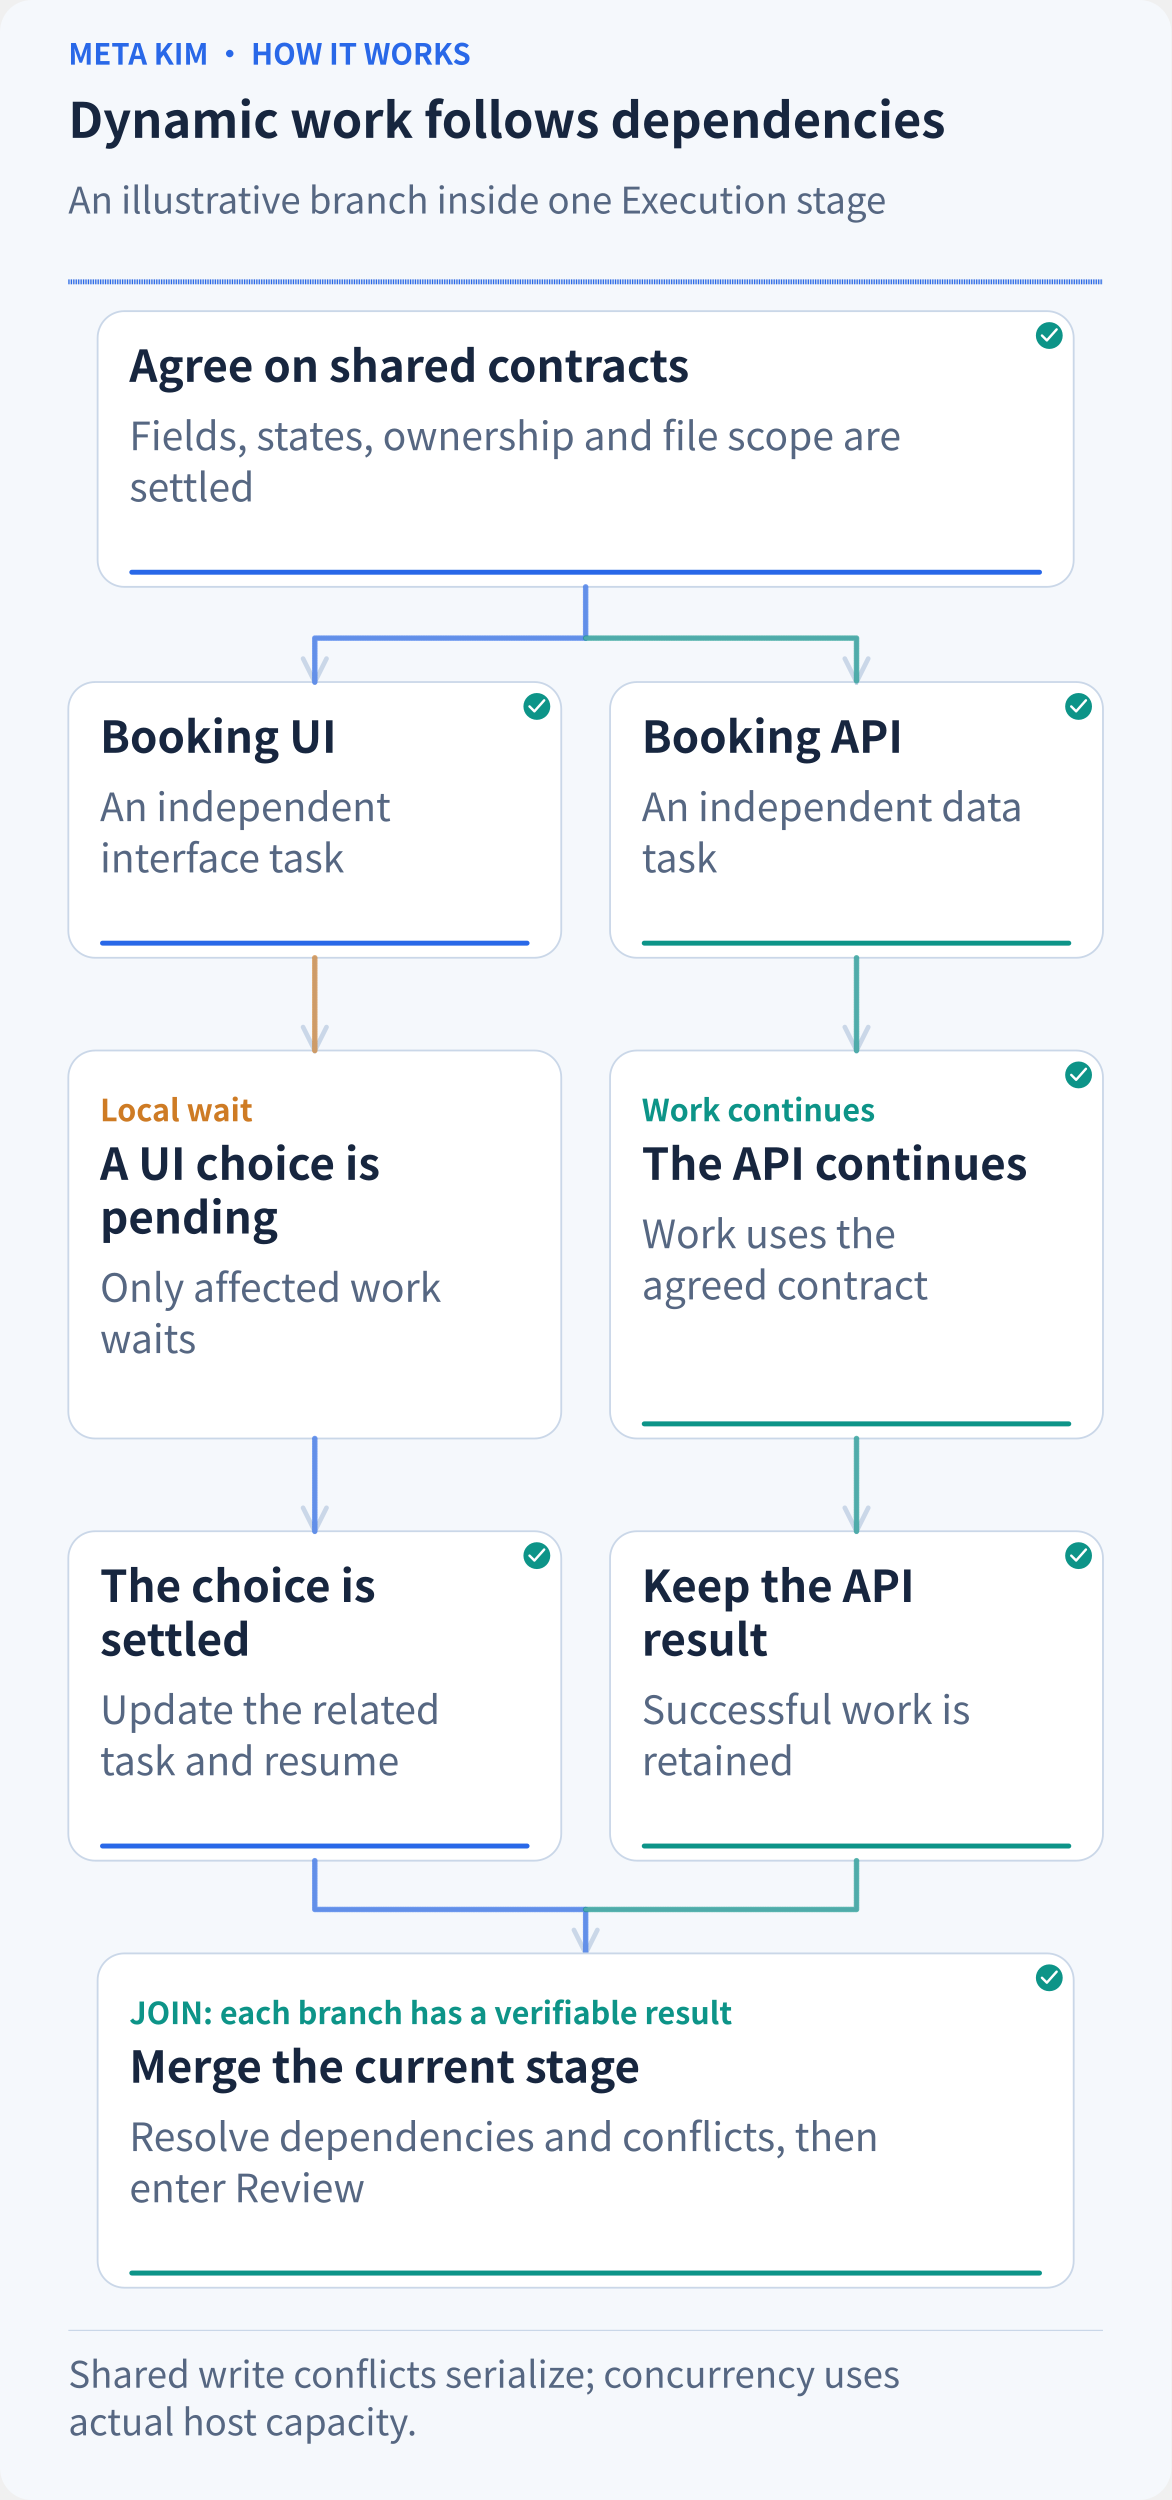
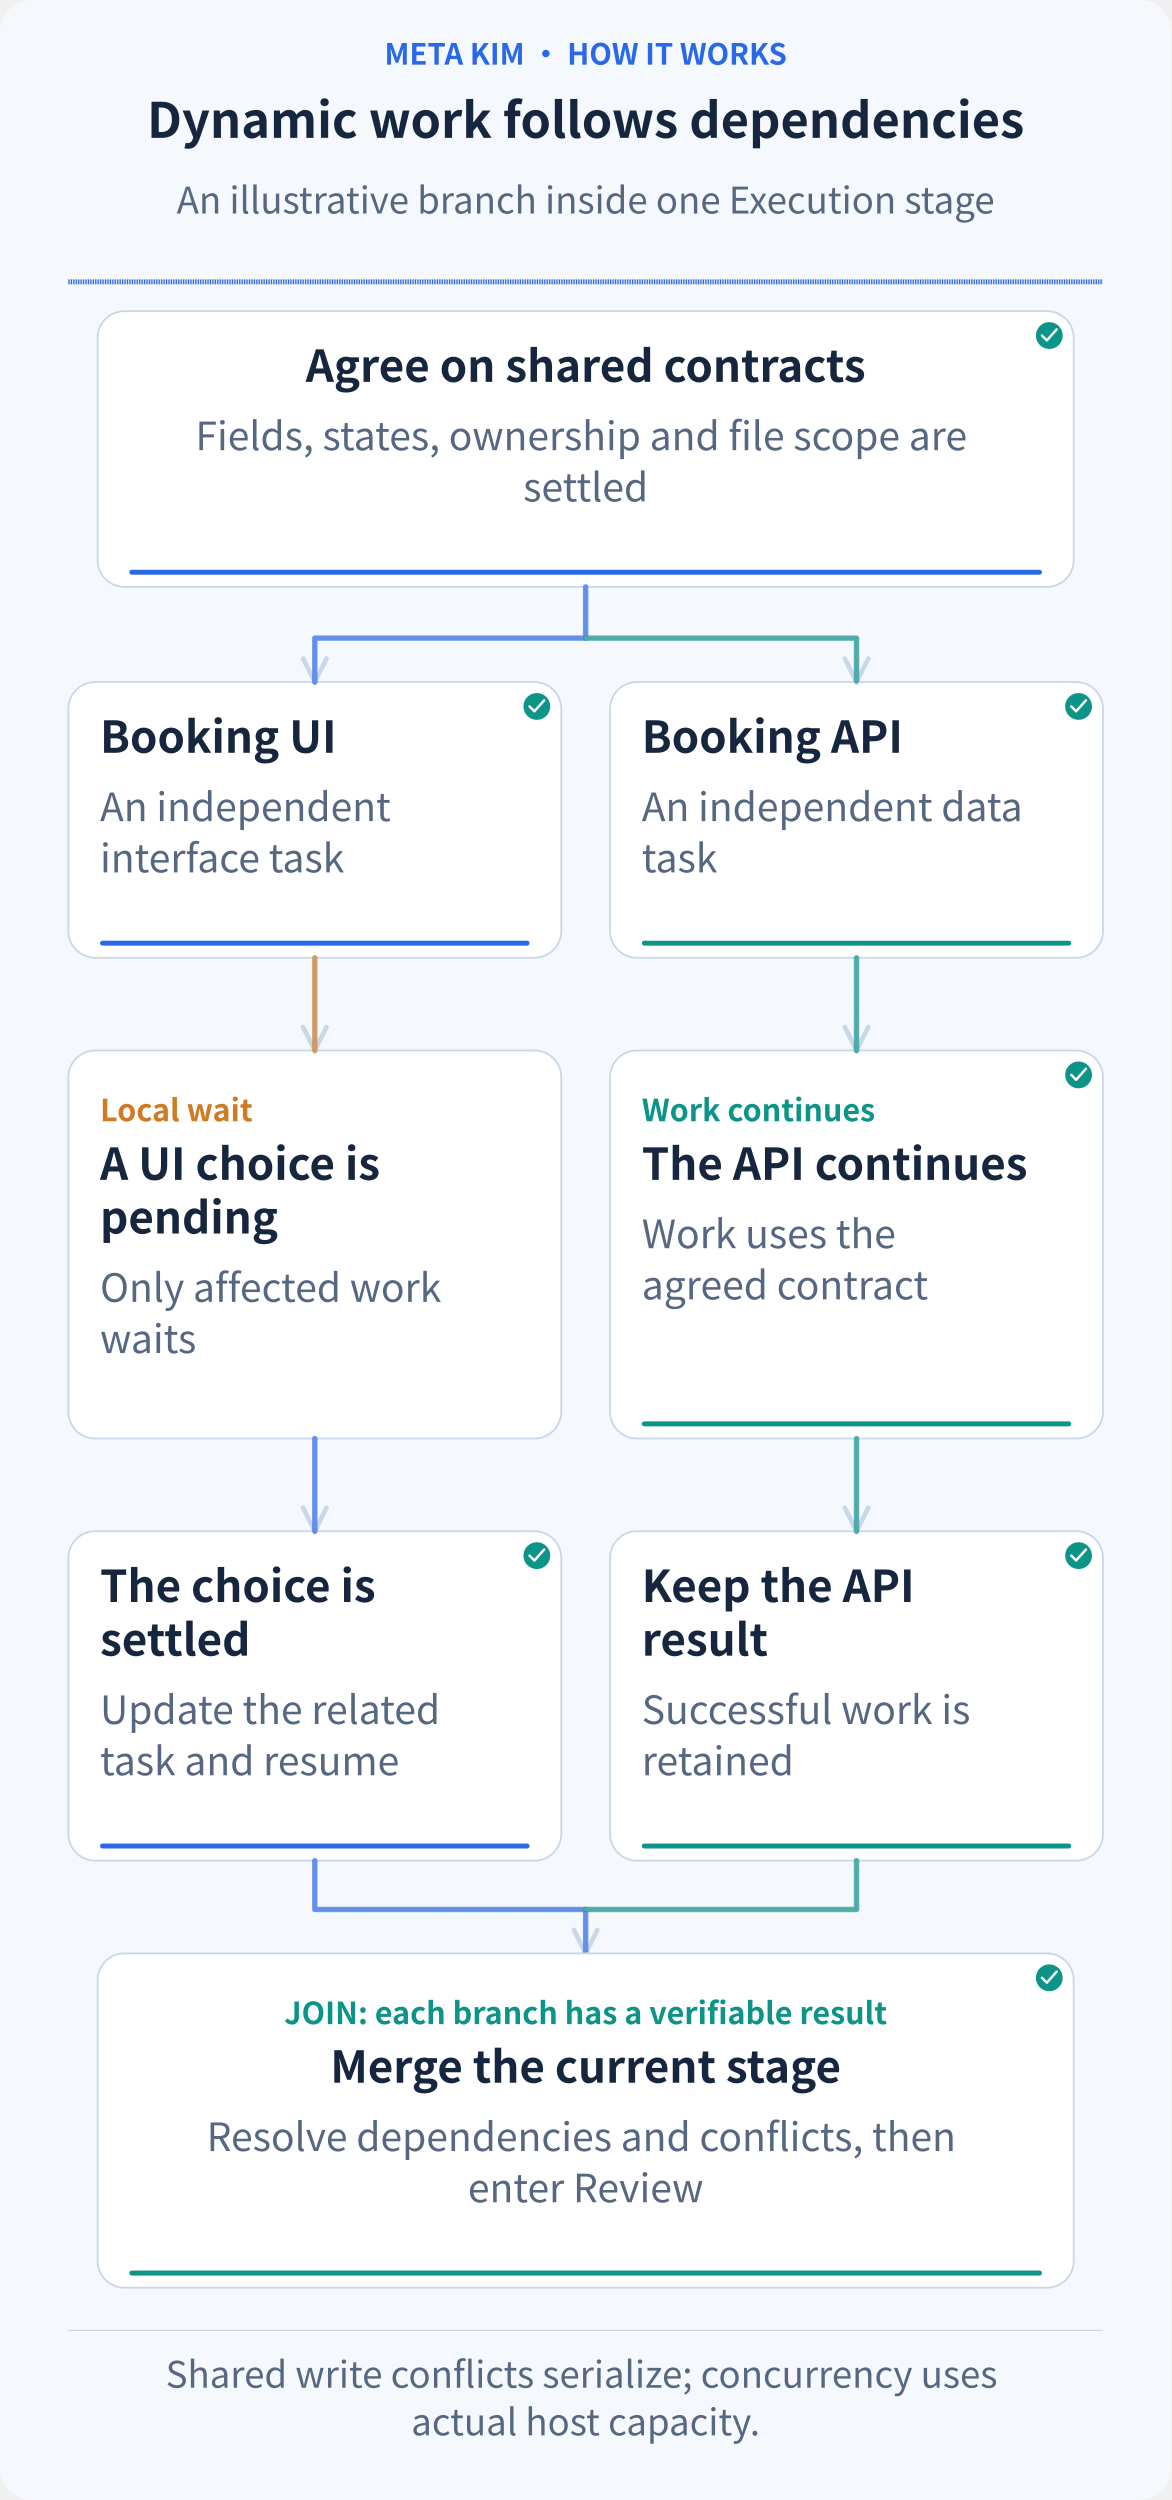
<svg xmlns="http://www.w3.org/2000/svg" width="960" height="2049" viewBox="0 0 960 2049" role="img" aria-labelledby="title description" lang="en" xml:lang="en">
  <defs>
    <marker id="arrow" viewBox="0 0 10 10" refX="9" refY="5" markerWidth="8" markerHeight="8" orient="auto-start-reverse">
      <path d="M1 1L9 5L1 9" fill="none" stroke="#cad7e8" stroke-width="1.6" stroke-linecap="round" />
    </marker>
    <marker id="back-arrow" viewBox="0 0 10 10" refX="9" refY="5" markerWidth="8" markerHeight="8" orient="auto">
      <path d="M1 1L9 5L1 9" fill="none" stroke="#7c56d8" stroke-width="1.6" stroke-linecap="round" />
    </marker>
  </defs>
  <style>text{font-family:"Microsoft YaHei","Noto Sans CJK SC","PingFang SC",Arial,sans-serif}.clock{stroke-dasharray:1;stroke-dashoffset:0;animation:clock 30s linear infinite}@keyframes clock{from{stroke-dashoffset:1}to{stroke-dashoffset:0}}@keyframes m0{0%,1%{opacity:0}2.2%,11.8%{opacity:1}13%,100%{opacity:0}}.m0{opacity:0;animation:m0 30s ease-in-out infinite}
@keyframes m1{0%,13%{opacity:0}14.5%,100%{opacity:1}}.m1{opacity:1;animation:m1 30s ease-in-out infinite}
@keyframes m2{0%,1%{transform:scaleX(0)}13%,100%{transform:scaleX(1)}}.m2{transform:scaleX(1);transform-box:fill-box;transform-origin:left center;animation:m2 30s ease-in-out infinite}
@keyframes m3{0%,13%{opacity:0}14.2%,27.8%{opacity:1}29%,100%{opacity:0}}.m3{opacity:0;animation:m3 30s ease-in-out infinite}
@keyframes m4{0%,29%{opacity:0}30.5%,100%{opacity:1}}.m4{opacity:1;animation:m4 30s ease-in-out infinite}
@keyframes m5{0%,13%{transform:scaleX(0)}29%,100%{transform:scaleX(1)}}.m5{transform:scaleX(1);transform-box:fill-box;transform-origin:left center;animation:m5 30s ease-in-out infinite}
@keyframes m6{0%,13%{opacity:0}14.2%,27.8%{opacity:1}29%,100%{opacity:0}}.m6{opacity:0;animation:m6 30s ease-in-out infinite}
@keyframes m7{0%,29%{opacity:0}30.5%,100%{opacity:1}}.m7{opacity:1;animation:m7 30s ease-in-out infinite}
@keyframes m8{0%,13%{transform:scaleX(0)}29%,100%{transform:scaleX(1)}}.m8{transform:scaleX(1);transform-box:fill-box;transform-origin:left center;animation:m8 30s ease-in-out infinite}
@keyframes m9{0%,30%{opacity:0}31.2%,60.8%{opacity:1}62%,100%{opacity:0}}.m9{opacity:0;animation:m9 30s ease-in-out infinite}
@keyframes m10{0%,62%{opacity:0}63.5%,100%{opacity:1}}.m10{opacity:1;animation:m10 30s ease-in-out infinite}
@keyframes m11{0%,30%{transform:scaleX(0)}62%,100%{transform:scaleX(1)}}.m11{transform:scaleX(1);transform-box:fill-box;transform-origin:left center;animation:m11 30s ease-in-out infinite}
@keyframes m12{0%,30%{opacity:0}31.2%,51.8%{opacity:1}53%,100%{opacity:0}}.m12{opacity:0;animation:m12 30s ease-in-out infinite}
@keyframes m13{0%,53%{opacity:0}54.5%,100%{opacity:1}}.m13{opacity:1;animation:m13 30s ease-in-out infinite}
@keyframes m14{0%,30%{transform:scaleX(0)}53%,100%{transform:scaleX(1)}}.m14{transform:scaleX(1);transform-box:fill-box;transform-origin:left center;animation:m14 30s ease-in-out infinite}
@keyframes m15{0%,63%{opacity:0}64.2%,77.8%{opacity:1}79%,100%{opacity:0}}.m15{opacity:0;animation:m15 30s ease-in-out infinite}
@keyframes m16{0%,79%{opacity:0}80.5%,100%{opacity:1}}.m16{opacity:1;animation:m16 30s ease-in-out infinite}
@keyframes m17{0%,63%{transform:scaleX(0)}79%,100%{transform:scaleX(1)}}.m17{transform:scaleX(1);transform-box:fill-box;transform-origin:left center;animation:m17 30s ease-in-out infinite}
@keyframes m18{0%,53%{opacity:0}54.2%,80.8%{opacity:1}82%,100%{opacity:0}}.m18{opacity:0;animation:m18 30s ease-in-out infinite}
@keyframes m19{0%,82%{opacity:0}83.5%,100%{opacity:1}}.m19{opacity:1;animation:m19 30s ease-in-out infinite}
@keyframes m20{0%,53%{transform:scaleX(0)}82%,100%{transform:scaleX(1)}}.m20{transform:scaleX(1);transform-box:fill-box;transform-origin:left center;animation:m20 30s ease-in-out infinite}
@keyframes m21{0%,8%{stroke-dashoffset:1;opacity:0}9%{opacity:1}15%,100%{stroke-dashoffset:0;opacity:.8}}.m21{stroke-dashoffset:0;opacity:.65;animation:m21 30s ease-in-out infinite}
@keyframes m22{0%,8%{stroke-dashoffset:1;opacity:0}9%{opacity:1}15%,100%{stroke-dashoffset:0;opacity:.8}}.m22{stroke-dashoffset:0;opacity:.65;animation:m22 30s ease-in-out infinite}
@keyframes m23{0%,25%{stroke-dashoffset:1;opacity:0}26%{opacity:1}32%,100%{stroke-dashoffset:0;opacity:.8}}.m23{stroke-dashoffset:0;opacity:.65;animation:m23 30s ease-in-out infinite}
@keyframes m24{0%,25%{stroke-dashoffset:1;opacity:0}26%{opacity:1}32%,100%{stroke-dashoffset:0;opacity:.8}}.m24{stroke-dashoffset:0;opacity:.65;animation:m24 30s ease-in-out infinite}
@keyframes m25{0%,59%{stroke-dashoffset:1;opacity:0}60%{opacity:1}65%,100%{stroke-dashoffset:0;opacity:.8}}.m25{stroke-dashoffset:0;opacity:.65;animation:m25 30s ease-in-out infinite}
@keyframes m26{0%,49%{stroke-dashoffset:1;opacity:0}50%{opacity:1}55%,100%{stroke-dashoffset:0;opacity:.8}}.m26{stroke-dashoffset:0;opacity:.65;animation:m26 30s ease-in-out infinite}
@keyframes m27{0%,79%{stroke-dashoffset:1;opacity:0}80%{opacity:1}86%,100%{stroke-dashoffset:0;opacity:.8}}.m27{stroke-dashoffset:0;opacity:.65;animation:m27 30s ease-in-out infinite}
@keyframes m28{0%,79%{stroke-dashoffset:1;opacity:0}80%{opacity:1}86%,100%{stroke-dashoffset:0;opacity:.8}}.m28{stroke-dashoffset:0;opacity:.65;animation:m28 30s ease-in-out infinite}
@keyframes m29{0%,86%{opacity:0}87.2%,94.8%{opacity:1}96%,100%{opacity:0}}.m29{opacity:0;animation:m29 30s ease-in-out infinite}
@keyframes m30{0%,96%{opacity:0}97.5%,100%{opacity:1}}.m30{opacity:1;animation:m30 30s ease-in-out infinite}
@keyframes m31{0%,86%{transform:scaleX(0)}96%,100%{transform:scaleX(1)}}.m31{transform:scaleX(1);transform-box:fill-box;transform-origin:left center;animation:m31 30s ease-in-out infinite}@media(prefers-reduced-motion:reduce){*{animation:none!important}.focus,.clock{display:none}.completed{opacity:1}.progress{transform:scaleX(1)}.transfer{stroke-dashoffset:0;opacity:.45}}</style>
  <rect width="960" height="2049" rx="26" fill="#f5f8fc" />
-   <text x="56" y="53" font-size="24" font-weight="700" fill="#2968e8" text-anchor="start">
-     <tspan x="56" dy="0">META KIM · HOW IT WORKS</tspan>
-   </text>
-   <text x="56" y="113" font-size="40" font-weight="750" fill="#17263f" text-anchor="start">
-     <tspan x="56" dy="0">Dynamic work follows dependencies</tspan>
-   </text>
-   <text x="56" y="175" font-size="30" font-weight="450" fill="#566782" text-anchor="start">
-     <tspan x="56" dy="0">An illustrative branch inside one Execution stage</tspan>
+   <text x="480" y="53" font-size="24" font-weight="700" fill="#2968e8" text-anchor="middle">
+     <tspan x="480" dy="0">META KIM · HOW IT WORKS</tspan>
+   </text>
+   <text x="480" y="113" font-size="40" font-weight="750" fill="#17263f" text-anchor="middle">
+     <tspan x="480" dy="0">Dynamic work follows dependencies</tspan>
+   </text>
+   <text x="480" y="175" font-size="30" font-weight="450" fill="#566782" text-anchor="middle">
+     <tspan x="480" dy="0">An illustrative branch inside one Execution stage</tspan>
  </text>
  <path d="M56 231H904" stroke="#dce5f2" stroke-width="4" />
  <path class="clock" pathLength="1" d="M56 231H904" stroke="#2968e8" stroke-width="4" />
  <g class="node" data-label="Agree on shared contracts" data-box="80,255,800,226">
    <rect x="80" y="255" width="800" height="226" rx="22" fill="#fff" stroke="#cad7e8" stroke-width="1.5" />
    <rect class="focus m0" x="80" y="255" width="800" height="226" rx="22" fill="#2968e8" fill-opacity=".055" stroke="#2968e8" stroke-width="3" />
-     <text x="106" y="313" font-size="36" font-weight="700" fill="#17263f" text-anchor="start">
-       <tspan x="106" dy="0">Agree on shared contracts</tspan>
-     </text>
-     <text x="106" y="369" font-size="32" font-weight="450" fill="#566782" text-anchor="start">
-       <tspan x="106" dy="0">Fields, states, ownership and file scope are</tspan>
-       <tspan x="106" dy="42">settled</tspan>
+     <text x="480" y="313" font-size="36" font-weight="700" fill="#17263f" text-anchor="middle">
+       <tspan x="480" dy="0">Agree on shared contracts</tspan>
+     </text>
+     <text x="480" y="369" font-size="32" font-weight="450" fill="#566782" text-anchor="middle">
+       <tspan x="480" dy="0">Fields, states, ownership and file scope are</tspan>
+       <tspan x="480" dy="42">settled</tspan>
    </text>
    <rect x="106" y="467" width="748" height="4" rx="2" fill="#e2e9f3" />
    <rect class="progress m2" x="106" y="467" width="748" height="4" rx="2" fill="#2968e8" />
    <g class="completed m1">
      <circle cx="860" cy="275" r="11" fill="#0d9488" />
      <path d="M854 275l4 4 8-9" fill="none" stroke="#fff" stroke-width="2" stroke-linecap="round" stroke-linejoin="round" />
    </g>
  </g>
  <g class="node" data-label="Booking UI" data-box="56,559,404,226">
    <rect x="56" y="559" width="404" height="226" rx="22" fill="#fff" stroke="#cad7e8" stroke-width="1.5" />
    <rect class="focus m3" x="56" y="559" width="404" height="226" rx="22" fill="#2968e8" fill-opacity=".055" stroke="#2968e8" stroke-width="3" />
    <text x="82" y="617" font-size="36" font-weight="700" fill="#17263f" text-anchor="start">
      <tspan x="82" dy="0">Booking UI</tspan>
    </text>
    <text x="82" y="673" font-size="32" font-weight="450" fill="#566782" text-anchor="start">
      <tspan x="82" dy="0">An independent</tspan>
      <tspan x="82" dy="42">interface task</tspan>
    </text>
    <rect x="82" y="771" width="352" height="4" rx="2" fill="#e2e9f3" />
    <rect class="progress m5" x="82" y="771" width="352" height="4" rx="2" fill="#2968e8" />
    <g class="completed m4">
      <circle cx="440" cy="579" r="11" fill="#0d9488" />
      <path d="M434 579l4 4 8-9" fill="none" stroke="#fff" stroke-width="2" stroke-linecap="round" stroke-linejoin="round" />
    </g>
  </g>
  <g class="node" data-label="Booking API" data-box="500,559,404,226">
    <rect x="500" y="559" width="404" height="226" rx="22" fill="#fff" stroke="#cad7e8" stroke-width="1.5" />
    <rect class="focus m6" x="500" y="559" width="404" height="226" rx="22" fill="#0d9488" fill-opacity=".055" stroke="#0d9488" stroke-width="3" />
    <text x="526" y="617" font-size="36" font-weight="700" fill="#17263f" text-anchor="start">
      <tspan x="526" dy="0">Booking API</tspan>
    </text>
    <text x="526" y="673" font-size="32" font-weight="450" fill="#566782" text-anchor="start">
      <tspan x="526" dy="0">An independent data</tspan>
      <tspan x="526" dy="42">task</tspan>
    </text>
    <rect x="526" y="771" width="352" height="4" rx="2" fill="#e2e9f3" />
    <rect class="progress m8" x="526" y="771" width="352" height="4" rx="2" fill="#0d9488" />
    <g class="completed m7">
      <circle cx="884" cy="579" r="11" fill="#0d9488" />
      <path d="M878 579l4 4 8-9" fill="none" stroke="#fff" stroke-width="2" stroke-linecap="round" stroke-linejoin="round" />
    </g>
  </g>
  <g class="node" data-label="A UI choice is pending" data-box="56,861,404,318">
    <rect x="56" y="861" width="404" height="318" rx="22" fill="#fff" stroke="#cad7e8" stroke-width="1.5" />
    <rect class="focus m9" x="56" y="861" width="404" height="318" rx="22" fill="#ce7b24" fill-opacity=".055" stroke="#ce7b24" stroke-width="3" />
    <text x="82" y="919" font-size="25" font-weight="700" fill="#ce7b24" text-anchor="start">
      <tspan x="82" dy="0">Local wait</tspan>
    </text>
    <text x="82" y="967" font-size="36" font-weight="700" fill="#17263f" text-anchor="start">
      <tspan x="82" dy="0">A UI choice is</tspan>
      <tspan x="82" dy="44">pending</tspan>
    </text>
    <text x="82" y="1067" font-size="32" font-weight="450" fill="#566782" text-anchor="start">
      <tspan x="82" dy="0">Only affected work</tspan>
      <tspan x="82" dy="42">waits</tspan>
    </text>
  </g>
  <g class="node" data-label="The API continues" data-box="500,861,404,318">
    <rect x="500" y="861" width="404" height="318" rx="22" fill="#fff" stroke="#cad7e8" stroke-width="1.5" />
    <rect class="focus m12" x="500" y="861" width="404" height="318" rx="22" fill="#0d9488" fill-opacity=".055" stroke="#0d9488" stroke-width="3" />
    <text x="526" y="919" font-size="25" font-weight="700" fill="#0d9488" text-anchor="start">
      <tspan x="526" dy="0">Work continues</tspan>
    </text>
    <text x="526" y="967" font-size="36" font-weight="700" fill="#17263f" text-anchor="start">
      <tspan x="526" dy="0">The API continues</tspan>
    </text>
    <text x="526" y="1023" font-size="32" font-weight="450" fill="#566782" text-anchor="start">
      <tspan x="526" dy="0">Work uses the</tspan>
      <tspan x="526" dy="42">agreed contract</tspan>
    </text>
    <rect x="526" y="1165" width="352" height="4" rx="2" fill="#e2e9f3" />
    <rect class="progress m14" x="526" y="1165" width="352" height="4" rx="2" fill="#0d9488" />
    <g class="completed m13">
      <circle cx="884" cy="881" r="11" fill="#0d9488" />
      <path d="M878 881l4 4 8-9" fill="none" stroke="#fff" stroke-width="2" stroke-linecap="round" stroke-linejoin="round" />
    </g>
  </g>
  <g class="node" data-label="The choice is settled" data-box="56,1255,404,270">
    <rect x="56" y="1255" width="404" height="270" rx="22" fill="#fff" stroke="#cad7e8" stroke-width="1.5" />
    <rect class="focus m15" x="56" y="1255" width="404" height="270" rx="22" fill="#2968e8" fill-opacity=".055" stroke="#2968e8" stroke-width="3" />
    <text x="82" y="1313" font-size="36" font-weight="700" fill="#17263f" text-anchor="start">
      <tspan x="82" dy="0">The choice is</tspan>
      <tspan x="82" dy="44">settled</tspan>
    </text>
    <text x="82" y="1413" font-size="32" font-weight="450" fill="#566782" text-anchor="start">
      <tspan x="82" dy="0">Update the related</tspan>
      <tspan x="82" dy="42">task and resume</tspan>
    </text>
    <rect x="82" y="1511" width="352" height="4" rx="2" fill="#e2e9f3" />
    <rect class="progress m17" x="82" y="1511" width="352" height="4" rx="2" fill="#2968e8" />
    <g class="completed m16">
      <circle cx="440" cy="1275" r="11" fill="#0d9488" />
      <path d="M434 1275l4 4 8-9" fill="none" stroke="#fff" stroke-width="2" stroke-linecap="round" stroke-linejoin="round" />
    </g>
  </g>
  <g class="node" data-label="Keep the API result" data-box="500,1255,404,270">
    <rect x="500" y="1255" width="404" height="270" rx="22" fill="#fff" stroke="#cad7e8" stroke-width="1.5" />
    <rect class="focus m18" x="500" y="1255" width="404" height="270" rx="22" fill="#0d9488" fill-opacity=".055" stroke="#0d9488" stroke-width="3" />
    <text x="526" y="1313" font-size="36" font-weight="700" fill="#17263f" text-anchor="start">
      <tspan x="526" dy="0">Keep the API</tspan>
      <tspan x="526" dy="44">result</tspan>
    </text>
    <text x="526" y="1413" font-size="32" font-weight="450" fill="#566782" text-anchor="start">
      <tspan x="526" dy="0">Successful work is</tspan>
      <tspan x="526" dy="42">retained</tspan>
    </text>
    <rect x="526" y="1511" width="352" height="4" rx="2" fill="#e2e9f3" />
    <rect class="progress m20" x="526" y="1511" width="352" height="4" rx="2" fill="#0d9488" />
    <g class="completed m19">
      <circle cx="884" cy="1275" r="11" fill="#0d9488" />
      <path d="M878 1275l4 4 8-9" fill="none" stroke="#fff" stroke-width="2" stroke-linecap="round" stroke-linejoin="round" />
    </g>
  </g>
  <path d="M480 481V523H258V559" fill="none" stroke="#cad7e8" stroke-width="3" stroke-linecap="round" stroke-linejoin="round" marker-end="url(#arrow)" />
  <path class="transfer m21" pathLength="1" d="M480 481V523H258V559" fill="none" stroke="#2968e8" stroke-width="4.5" stroke-dasharray="1" stroke-linecap="round" stroke-linejoin="round" />
  <path d="M480 523H702V559" fill="none" stroke="#cad7e8" stroke-width="3" stroke-linecap="round" stroke-linejoin="round" marker-end="url(#arrow)" />
  <path class="transfer m22" pathLength="1" d="M480 523H702V559" fill="none" stroke="#0d9488" stroke-width="4.5" stroke-dasharray="1" stroke-linecap="round" stroke-linejoin="round" />
  <path d="M258 785V861" fill="none" stroke="#cad7e8" stroke-width="3" stroke-linecap="round" stroke-linejoin="round" marker-end="url(#arrow)" />
  <path class="transfer m23" pathLength="1" d="M258 785V861" fill="none" stroke="#ce7b24" stroke-width="4.5" stroke-dasharray="1" stroke-linecap="round" stroke-linejoin="round" />
  <path d="M702 785V861" fill="none" stroke="#cad7e8" stroke-width="3" stroke-linecap="round" stroke-linejoin="round" marker-end="url(#arrow)" />
  <path class="transfer m24" pathLength="1" d="M702 785V861" fill="none" stroke="#0d9488" stroke-width="4.5" stroke-dasharray="1" stroke-linecap="round" stroke-linejoin="round" />
  <path d="M258 1179V1255" fill="none" stroke="#cad7e8" stroke-width="3" stroke-linecap="round" stroke-linejoin="round" marker-end="url(#arrow)" />
  <path class="transfer m25" pathLength="1" d="M258 1179V1255" fill="none" stroke="#2968e8" stroke-width="4.5" stroke-dasharray="1" stroke-linecap="round" stroke-linejoin="round" />
  <path d="M702 1179V1255" fill="none" stroke="#cad7e8" stroke-width="3" stroke-linecap="round" stroke-linejoin="round" marker-end="url(#arrow)" />
  <path class="transfer m26" pathLength="1" d="M702 1179V1255" fill="none" stroke="#0d9488" stroke-width="4.5" stroke-dasharray="1" stroke-linecap="round" stroke-linejoin="round" />
  <path d="M258 1525V1565H480V1601" fill="none" stroke="#cad7e8" stroke-width="3" stroke-linecap="round" stroke-linejoin="round" marker-end="url(#arrow)" />
  <path class="transfer m27" pathLength="1" d="M258 1525V1565H480V1601" fill="none" stroke="#2968e8" stroke-width="4.5" stroke-dasharray="1" stroke-linecap="round" stroke-linejoin="round" />
  <path d="M702 1525V1565H480" fill="none" stroke="#cad7e8" stroke-width="3" stroke-linecap="round" stroke-linejoin="round" />
  <path class="transfer m28" pathLength="1" d="M702 1525V1565H480" fill="none" stroke="#0d9488" stroke-width="4.5" stroke-dasharray="1" stroke-linecap="round" stroke-linejoin="round" />
  <g class="node" data-label="Merge the current stage" data-box="80,1601,800,274">
    <rect x="80" y="1601" width="800" height="274" rx="22" fill="#fff" stroke="#cad7e8" stroke-width="1.5" />
    <rect class="focus m29" x="80" y="1601" width="800" height="274" rx="22" fill="#0d9488" fill-opacity=".055" stroke="#0d9488" stroke-width="3" />
-     <text x="106" y="1659" font-size="25" font-weight="700" fill="#0d9488" text-anchor="start">
-       <tspan x="106" dy="0">JOIN: each branch has a verifiable result</tspan>
-     </text>
-     <text x="106" y="1707" font-size="36" font-weight="700" fill="#17263f" text-anchor="start">
-       <tspan x="106" dy="0">Merge the current stage</tspan>
-     </text>
-     <text x="106" y="1763" font-size="32" font-weight="450" fill="#566782" text-anchor="start">
-       <tspan x="106" dy="0">Resolve dependencies and conflicts, then</tspan>
-       <tspan x="106" dy="42">enter Review</tspan>
+     <text x="480" y="1659" font-size="25" font-weight="700" fill="#0d9488" text-anchor="middle">
+       <tspan x="480" dy="0">JOIN: each branch has a verifiable result</tspan>
+     </text>
+     <text x="480" y="1707" font-size="36" font-weight="700" fill="#17263f" text-anchor="middle">
+       <tspan x="480" dy="0">Merge the current stage</tspan>
+     </text>
+     <text x="480" y="1763" font-size="32" font-weight="450" fill="#566782" text-anchor="middle">
+       <tspan x="480" dy="0">Resolve dependencies and conflicts, then</tspan>
+       <tspan x="480" dy="42">enter Review</tspan>
    </text>
    <rect x="106" y="1861" width="748" height="4" rx="2" fill="#e2e9f3" />
    <rect class="progress m31" x="106" y="1861" width="748" height="4" rx="2" fill="#0d9488" />
    <g class="completed m30">
      <circle cx="860" cy="1621" r="11" fill="#0d9488" />
      <path d="M854 1621l4 4 8-9" fill="none" stroke="#fff" stroke-width="2" stroke-linecap="round" stroke-linejoin="round" />
    </g>
  </g>
  <path d="M56 1910H904" stroke="#cad7e8" />
-   <text x="56" y="1957" font-size="30" font-weight="450" fill="#566782" text-anchor="start">
-     <tspan x="56" dy="0">Shared write conflicts serialize; concurrency uses</tspan>
-     <tspan x="56" dy="39">actual host capacity.</tspan>
+   <text x="480" y="1957" font-size="30" font-weight="450" fill="#566782" text-anchor="middle">
+     <tspan x="480" dy="0">Shared write conflicts serialize; concurrency uses</tspan>
+     <tspan x="480" dy="39">actual host capacity.</tspan>
  </text>
</svg>
